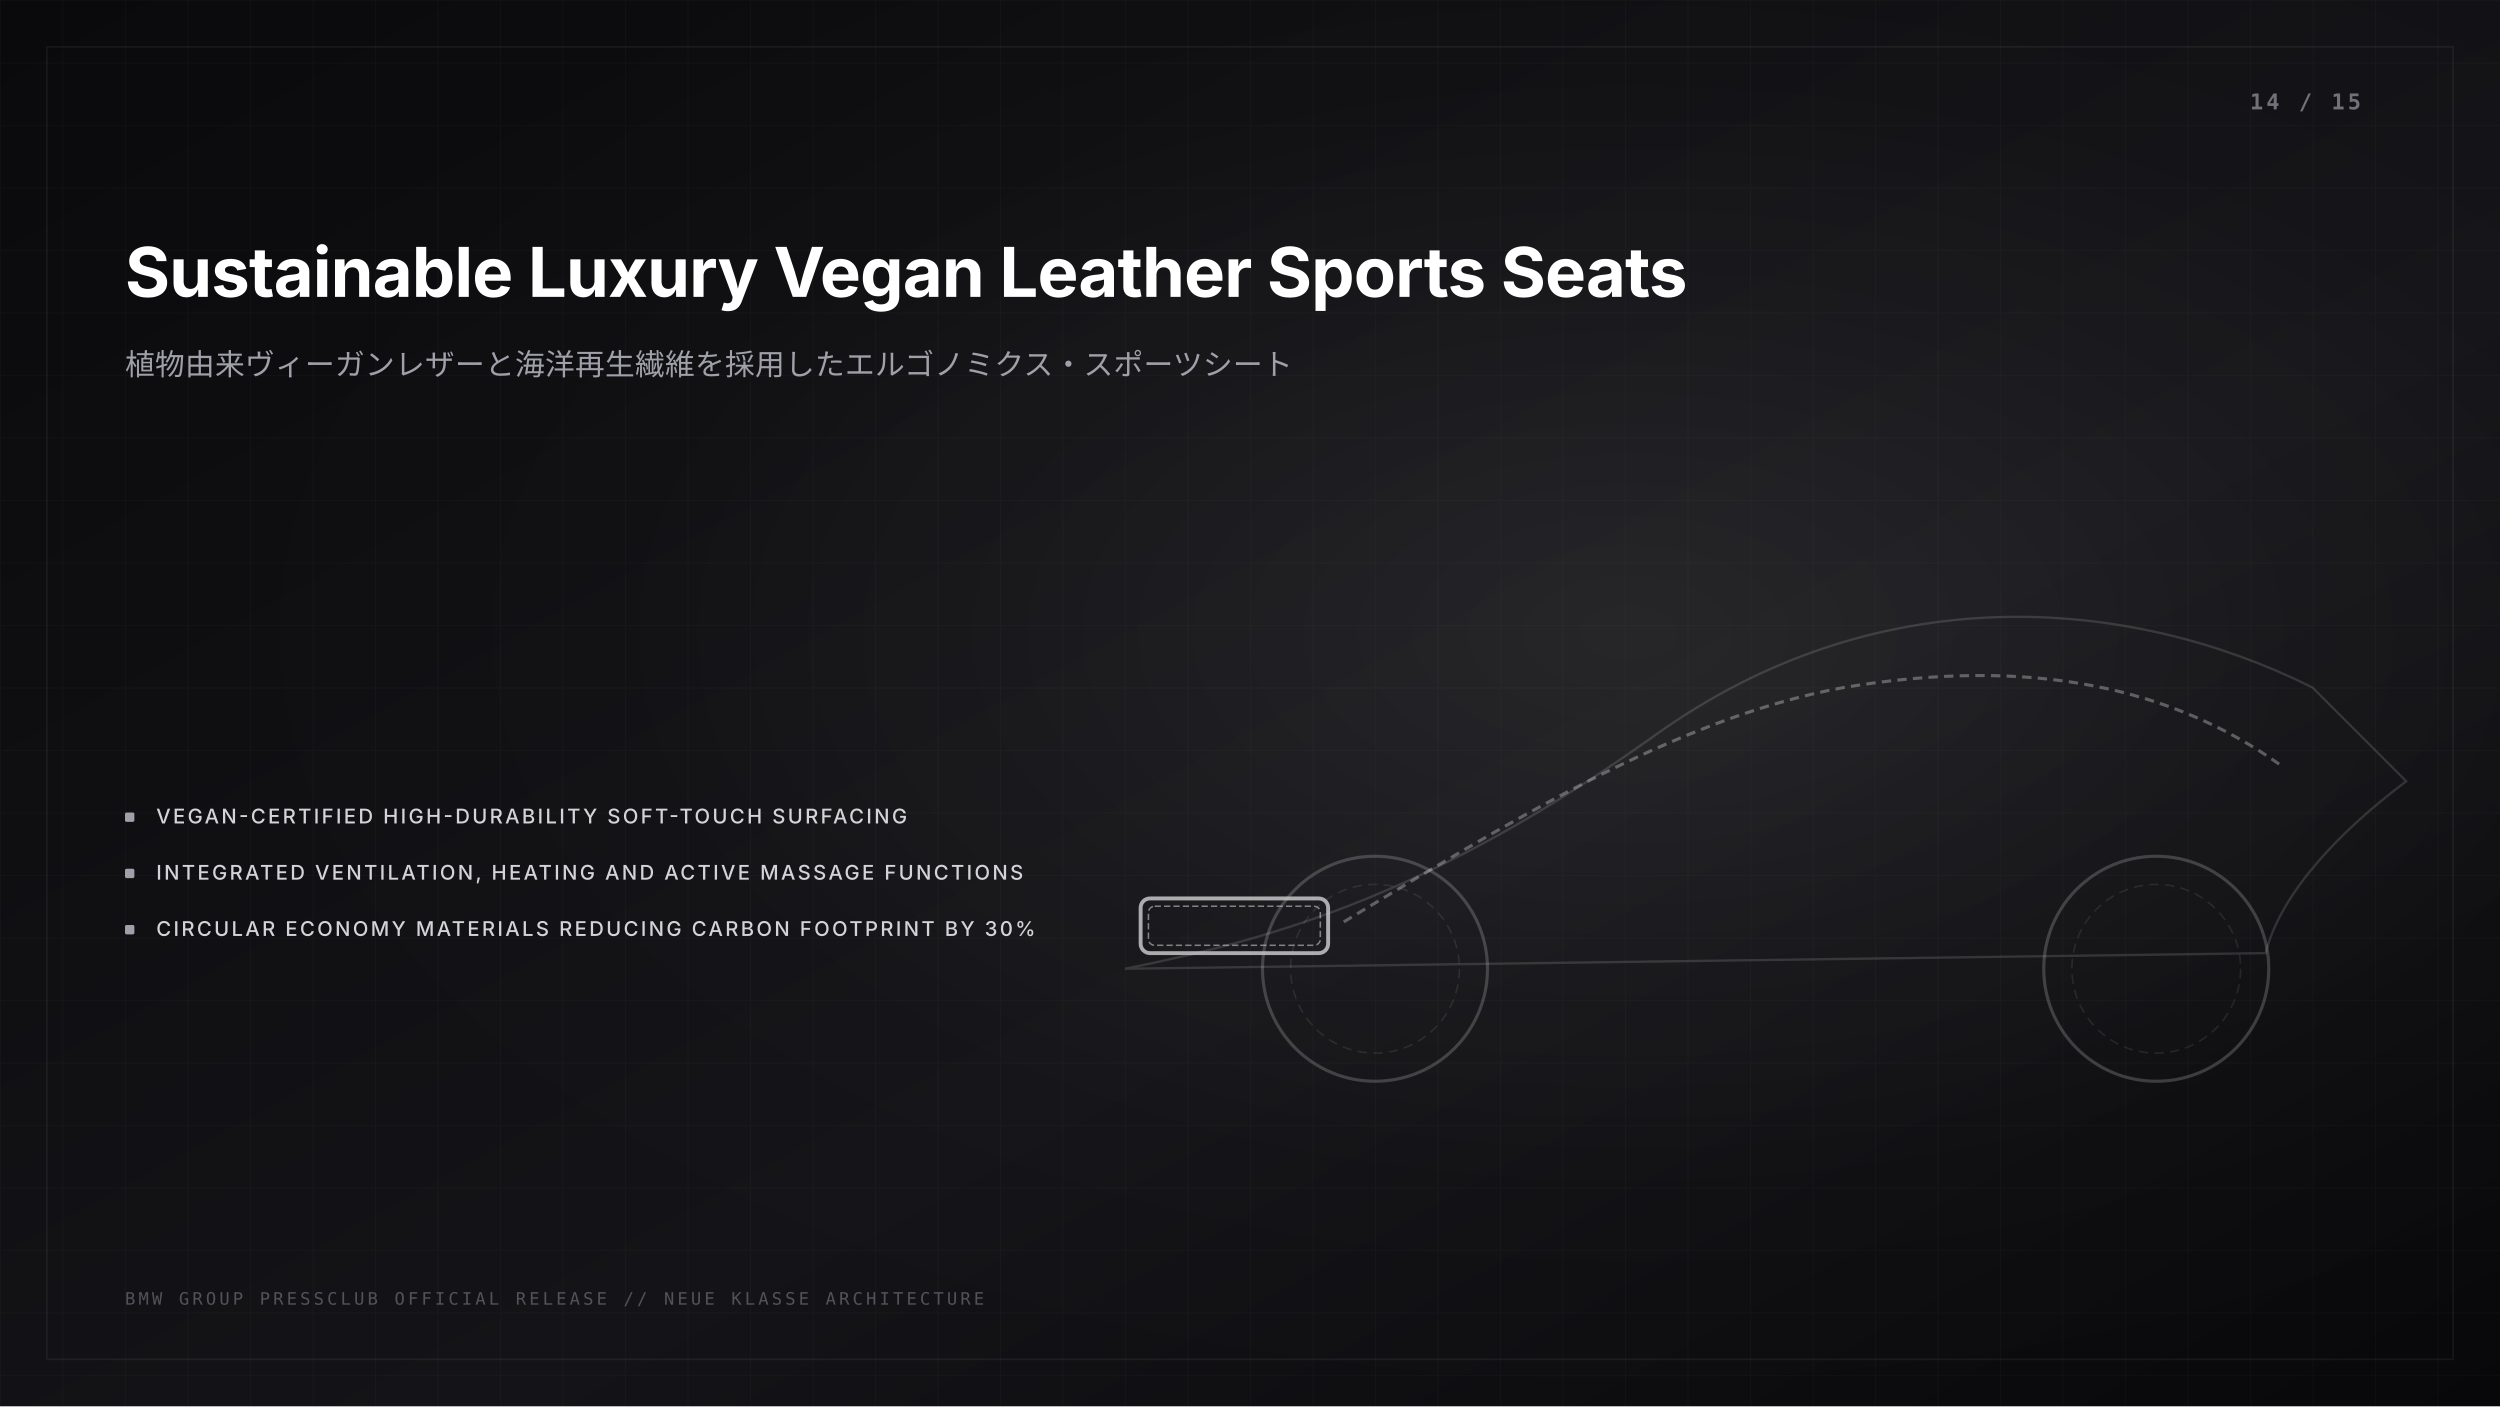
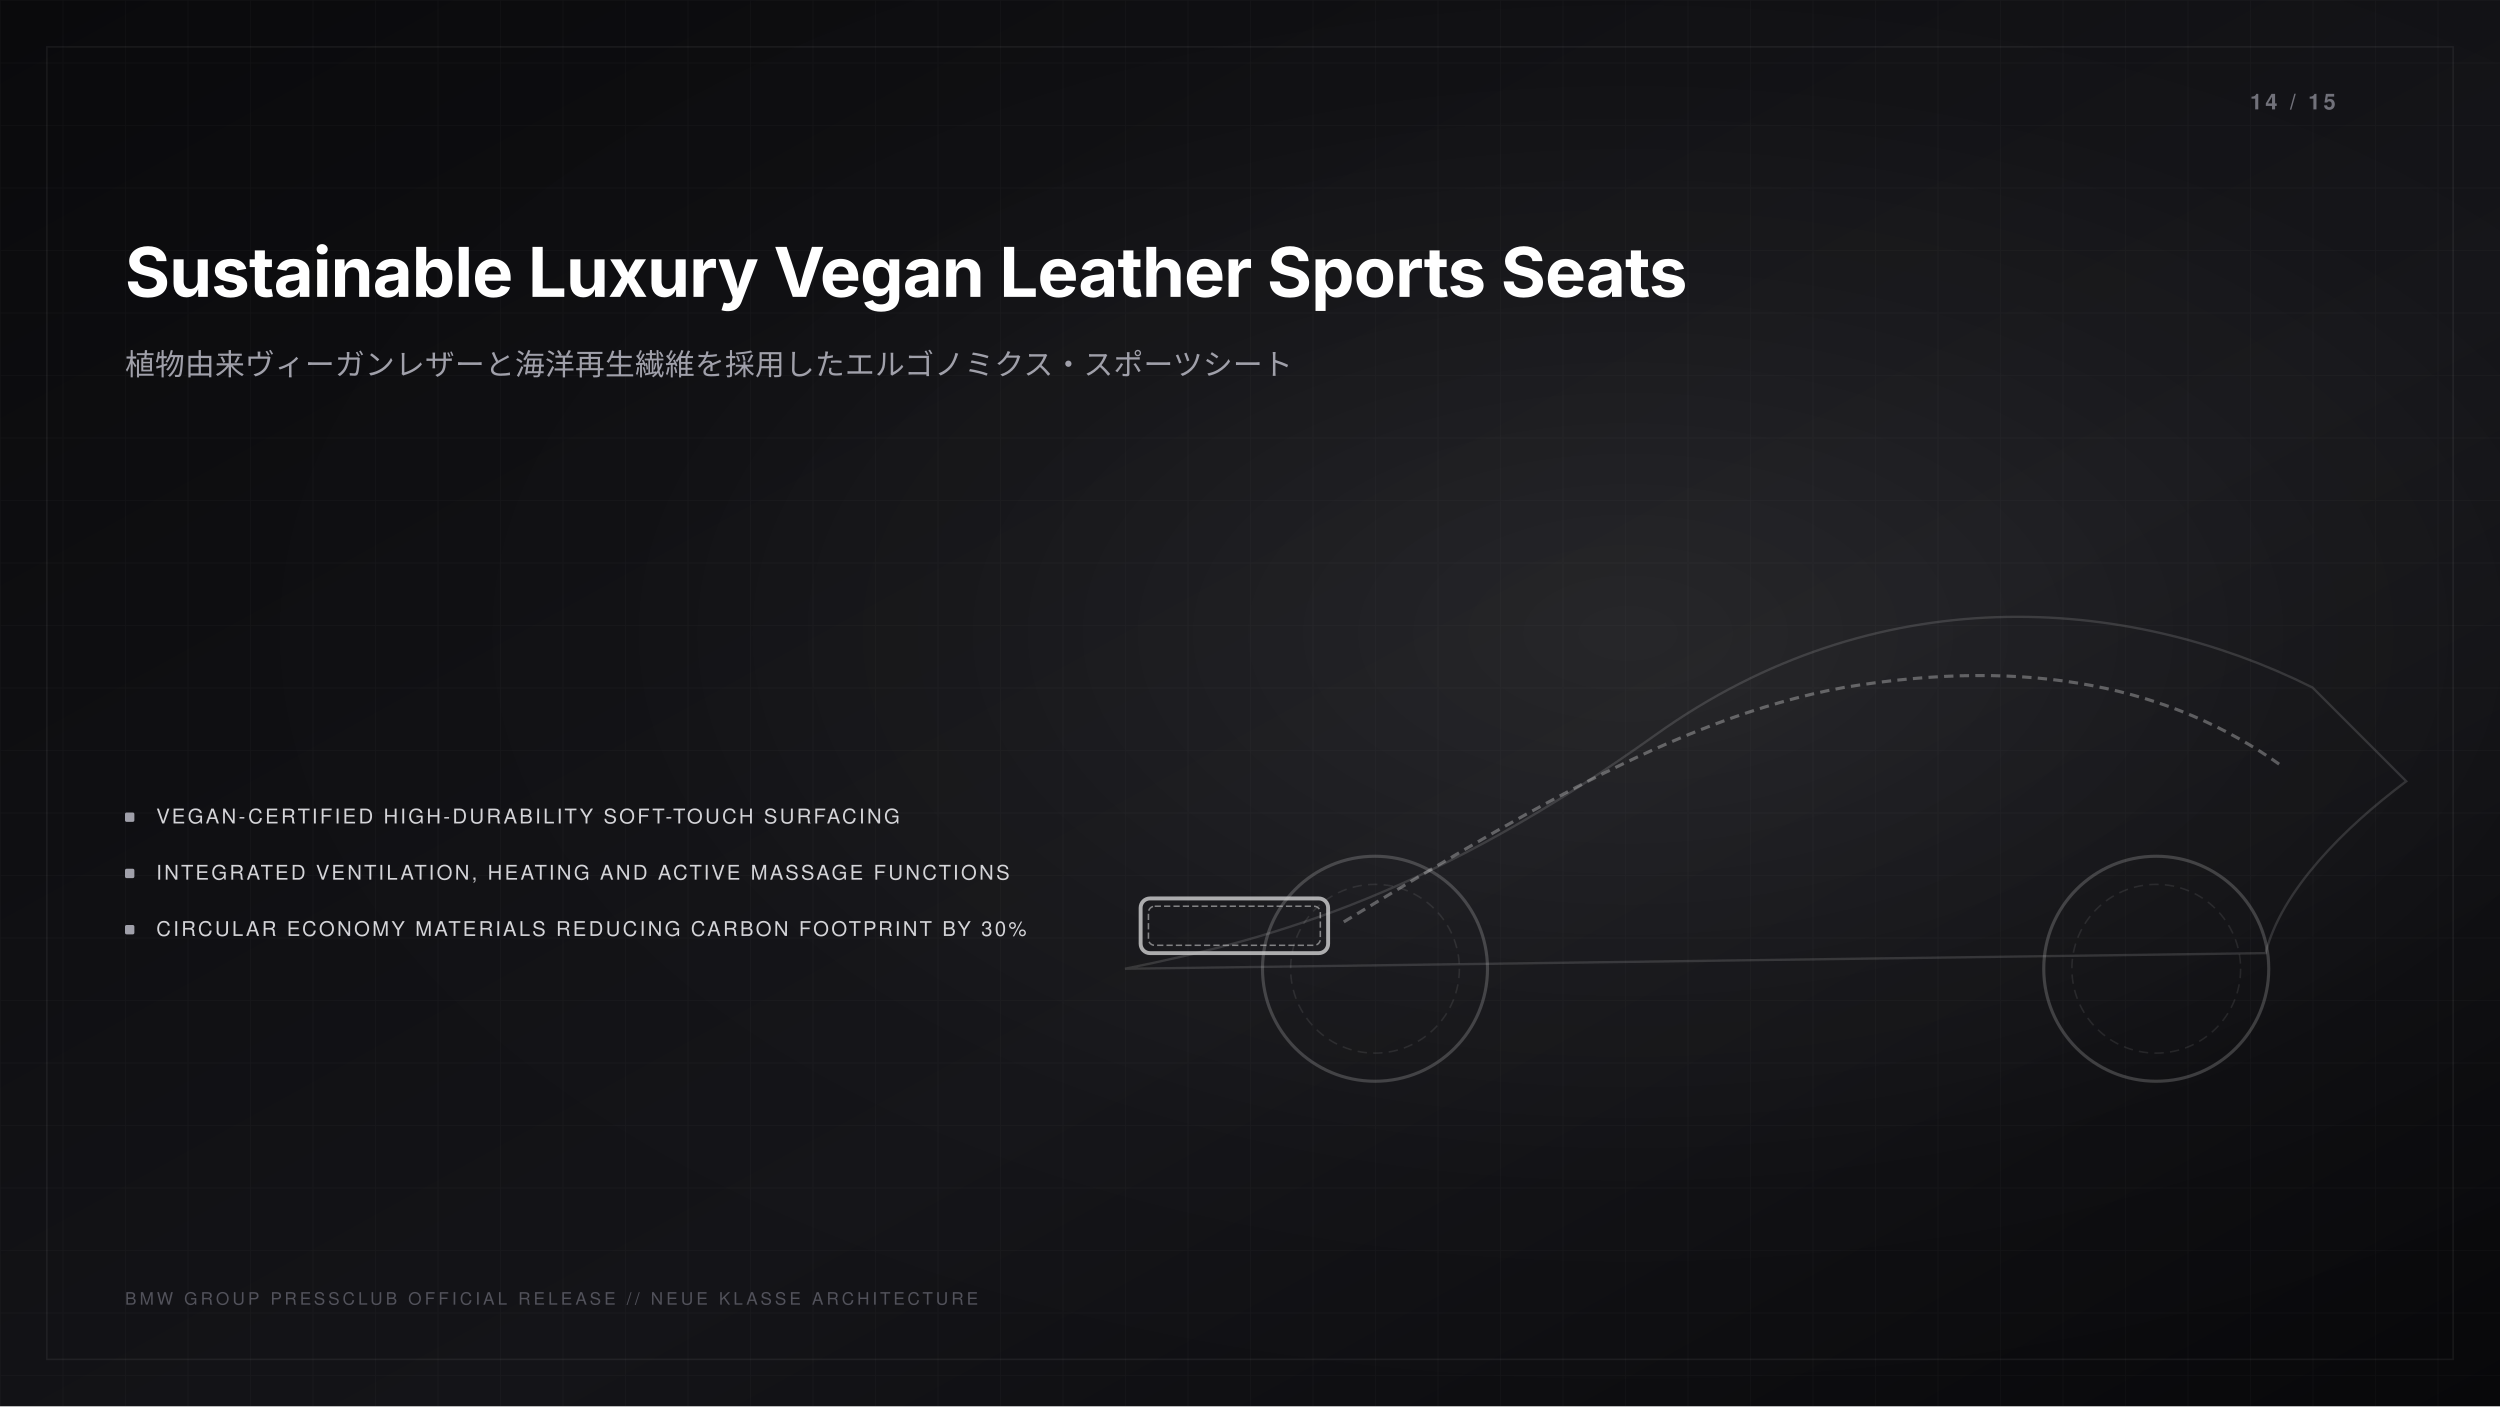
<svg xmlns="http://www.w3.org/2000/svg" viewBox="0 0 1600 900" width="1600" height="900">
  <defs>
    <linearGradient id="bgGrad" x1="0%" y1="0%" x2="100%" y2="100%">
      <stop offset="0%" stop-color="#0a0a0c" />
      <stop offset="60%" stop-color="#141418" />
      <stop offset="100%" stop-color="#08080a" />
    </linearGradient>
    <radialGradient id="meshGrad" cx="65%" cy="45%" r="65%">
      <stop offset="0%" stop-color="#ffffff" stop-opacity="0.08" />
      <stop offset="60%" stop-color="#ffffff" stop-opacity="0.01" />
      <stop offset="100%" stop-color="#000000" stop-opacity="0" />
    </radialGradient>
    <linearGradient id="subtleLine" x1="0%" y1="0%" x2="100%" y2="0%">
      <stop offset="0%" stop-color="#ffffff" stop-opacity="0.4" />
      <stop offset="100%" stop-color="#ffffff" stop-opacity="0.05" />
    </linearGradient>
    <pattern id="grid" width="40" height="40" patternUnits="userSpaceOnUse">
      <path d="M 40 0 L 0 0 0 40" fill="none" stroke="rgba(255,255,255,0.025)" stroke-width="1" />
    </pattern>
  </defs>
  <rect width="1600" height="900" fill="url(#bgGrad)" />
  <rect width="1600" height="900" fill="url(#meshGrad)" />
  <rect width="1600" height="900" fill="url(#grid)" />
  <rect x="30" y="30" width="1540" height="840" fill="none" stroke="rgba(255,255,255,0.06)" stroke-width="1" />
  <g transform="translate(1440, 70)">
-     <text x="0" y="0" fill="#71717A" font-family="'JetBrains Mono', monospace" font-size="14" font-weight="600" letter-spacing="2">14 / 15</text>
+     <text x="0" y="0" fill="#71717A" font-family="'Helvetica Neue', Helvetica, monospace" font-size="14" font-weight="600" letter-spacing="2">14 / 15</text>
  </g>
  <g transform="translate(680, 200)" opacity="0.75">
    <path d="M 40 420 C 140 400, 240 370, 380 270 C 520 170, 680 180, 800 240 L 860 300 C 820 330, 780 370, 770 410 L 40 420 Z" fill="none" stroke="rgba(255,255,255,0.18)" stroke-width="1.5" />
    <path d="M 180 390 C 280 330, 390 260, 500 240 C 620 220, 710 240, 780 290" fill="none" stroke="rgba(255,255,255,0.4)" stroke-width="2" stroke-dasharray="6,4" />
    <rect x="50" y="375" width="120" height="35" rx="6" fill="none" stroke="#FFFFFF" stroke-width="2.5" opacity="0.85" />
    <rect x="55" y="380" width="110" height="25" rx="4" fill="none" stroke="#FFFFFF" stroke-width="1" stroke-dasharray="4,2" opacity="0.6" />
    <circle cx="200" cy="420" r="72" fill="none" stroke="rgba(255,255,255,0.25)" stroke-width="2" />
    <circle cx="200" cy="420" r="54" fill="none" stroke="rgba(255,255,255,0.12)" stroke-width="1" stroke-dasharray="6,4" />
    <circle cx="700" cy="420" r="72" fill="none" stroke="rgba(255,255,255,0.25)" stroke-width="2" />
    <circle cx="700" cy="420" r="54" fill="none" stroke="rgba(255,255,255,0.12)" stroke-width="1" stroke-dasharray="6,4" />
  </g>
  <g transform="translate(80, 110)">
    <text x="0" y="80" fill="#FFFFFF" font-family="'Inter', -apple-system, sans-serif" font-size="44" font-weight="700" letter-spacing="-0.5">Sustainable Luxury Vegan Leather Sports Seats</text>
    <text x="0" y="130" fill="#A0A0AA" font-family="'Inter', -apple-system, sans-serif" font-size="19" font-weight="400" letter-spacing="0.2">植物由来ヴィーガンレザーと海洋再生繊維を採用したエルゴノミクス・スポーツシート</text>
    <line x1="0" y1="170" x2="300" y2="170" stroke="url(#subtleLine)" stroke-width="1.5" />
  </g>
  <g transform="translate(80, 520)">
    <rect x="0" y="0" width="6" height="6" fill="#A0A0AA" rx="1" />
-     <text x="20" y="7" fill="#D4D4D8" font-family="'JetBrains Mono', 'Inter', monospace" font-size="13" font-weight="500" letter-spacing="1.5">VEGAN-CERTIFIED HIGH-DURABILITY SOFT-TOUCH SURFACING</text>
+     <text x="20" y="7" fill="#D4D4D8" font-family="'Helvetica Neue', Helvetica, 'Inter', monospace" font-size="13" font-weight="500" letter-spacing="1.5">VEGAN-CERTIFIED HIGH-DURABILITY SOFT-TOUCH SURFACING</text>
  </g>
  <g transform="translate(80, 556)">
    <rect x="0" y="0" width="6" height="6" fill="#A0A0AA" rx="1" />
-     <text x="20" y="7" fill="#D4D4D8" font-family="'JetBrains Mono', 'Inter', monospace" font-size="13" font-weight="500" letter-spacing="1.5">INTEGRATED VENTILATION, HEATING AND ACTIVE MASSAGE FUNCTIONS</text>
+     <text x="20" y="7" fill="#D4D4D8" font-family="'Helvetica Neue', Helvetica, 'Inter', monospace" font-size="13" font-weight="500" letter-spacing="1.5">INTEGRATED VENTILATION, HEATING AND ACTIVE MASSAGE FUNCTIONS</text>
  </g>
  <g transform="translate(80, 592)">
    <rect x="0" y="0" width="6" height="6" fill="#A0A0AA" rx="1" />
-     <text x="20" y="7" fill="#D4D4D8" font-family="'JetBrains Mono', 'Inter', monospace" font-size="13" font-weight="500" letter-spacing="1.5">CIRCULAR ECONOMY MATERIALS REDUCING CARBON FOOTPRINT BY 30%</text>
+     <text x="20" y="7" fill="#D4D4D8" font-family="'Helvetica Neue', Helvetica, 'Inter', monospace" font-size="13" font-weight="500" letter-spacing="1.5">CIRCULAR ECONOMY MATERIALS REDUCING CARBON FOOTPRINT BY 30%</text>
  </g>
  <g transform="translate(80, 835)">
-     <text x="0" y="0" fill="#52525B" font-family="'JetBrains Mono', monospace" font-size="11" font-weight="500" letter-spacing="2">BMW GROUP PRESSCLUB OFFICIAL RELEASE // NEUE KLASSE ARCHITECTURE</text>
+     <text x="0" y="0" fill="#52525B" font-family="'Helvetica Neue', Helvetica, monospace" font-size="11" font-weight="500" letter-spacing="2">BMW GROUP PRESSCLUB OFFICIAL RELEASE // NEUE KLASSE ARCHITECTURE</text>
  </g>
</svg>
